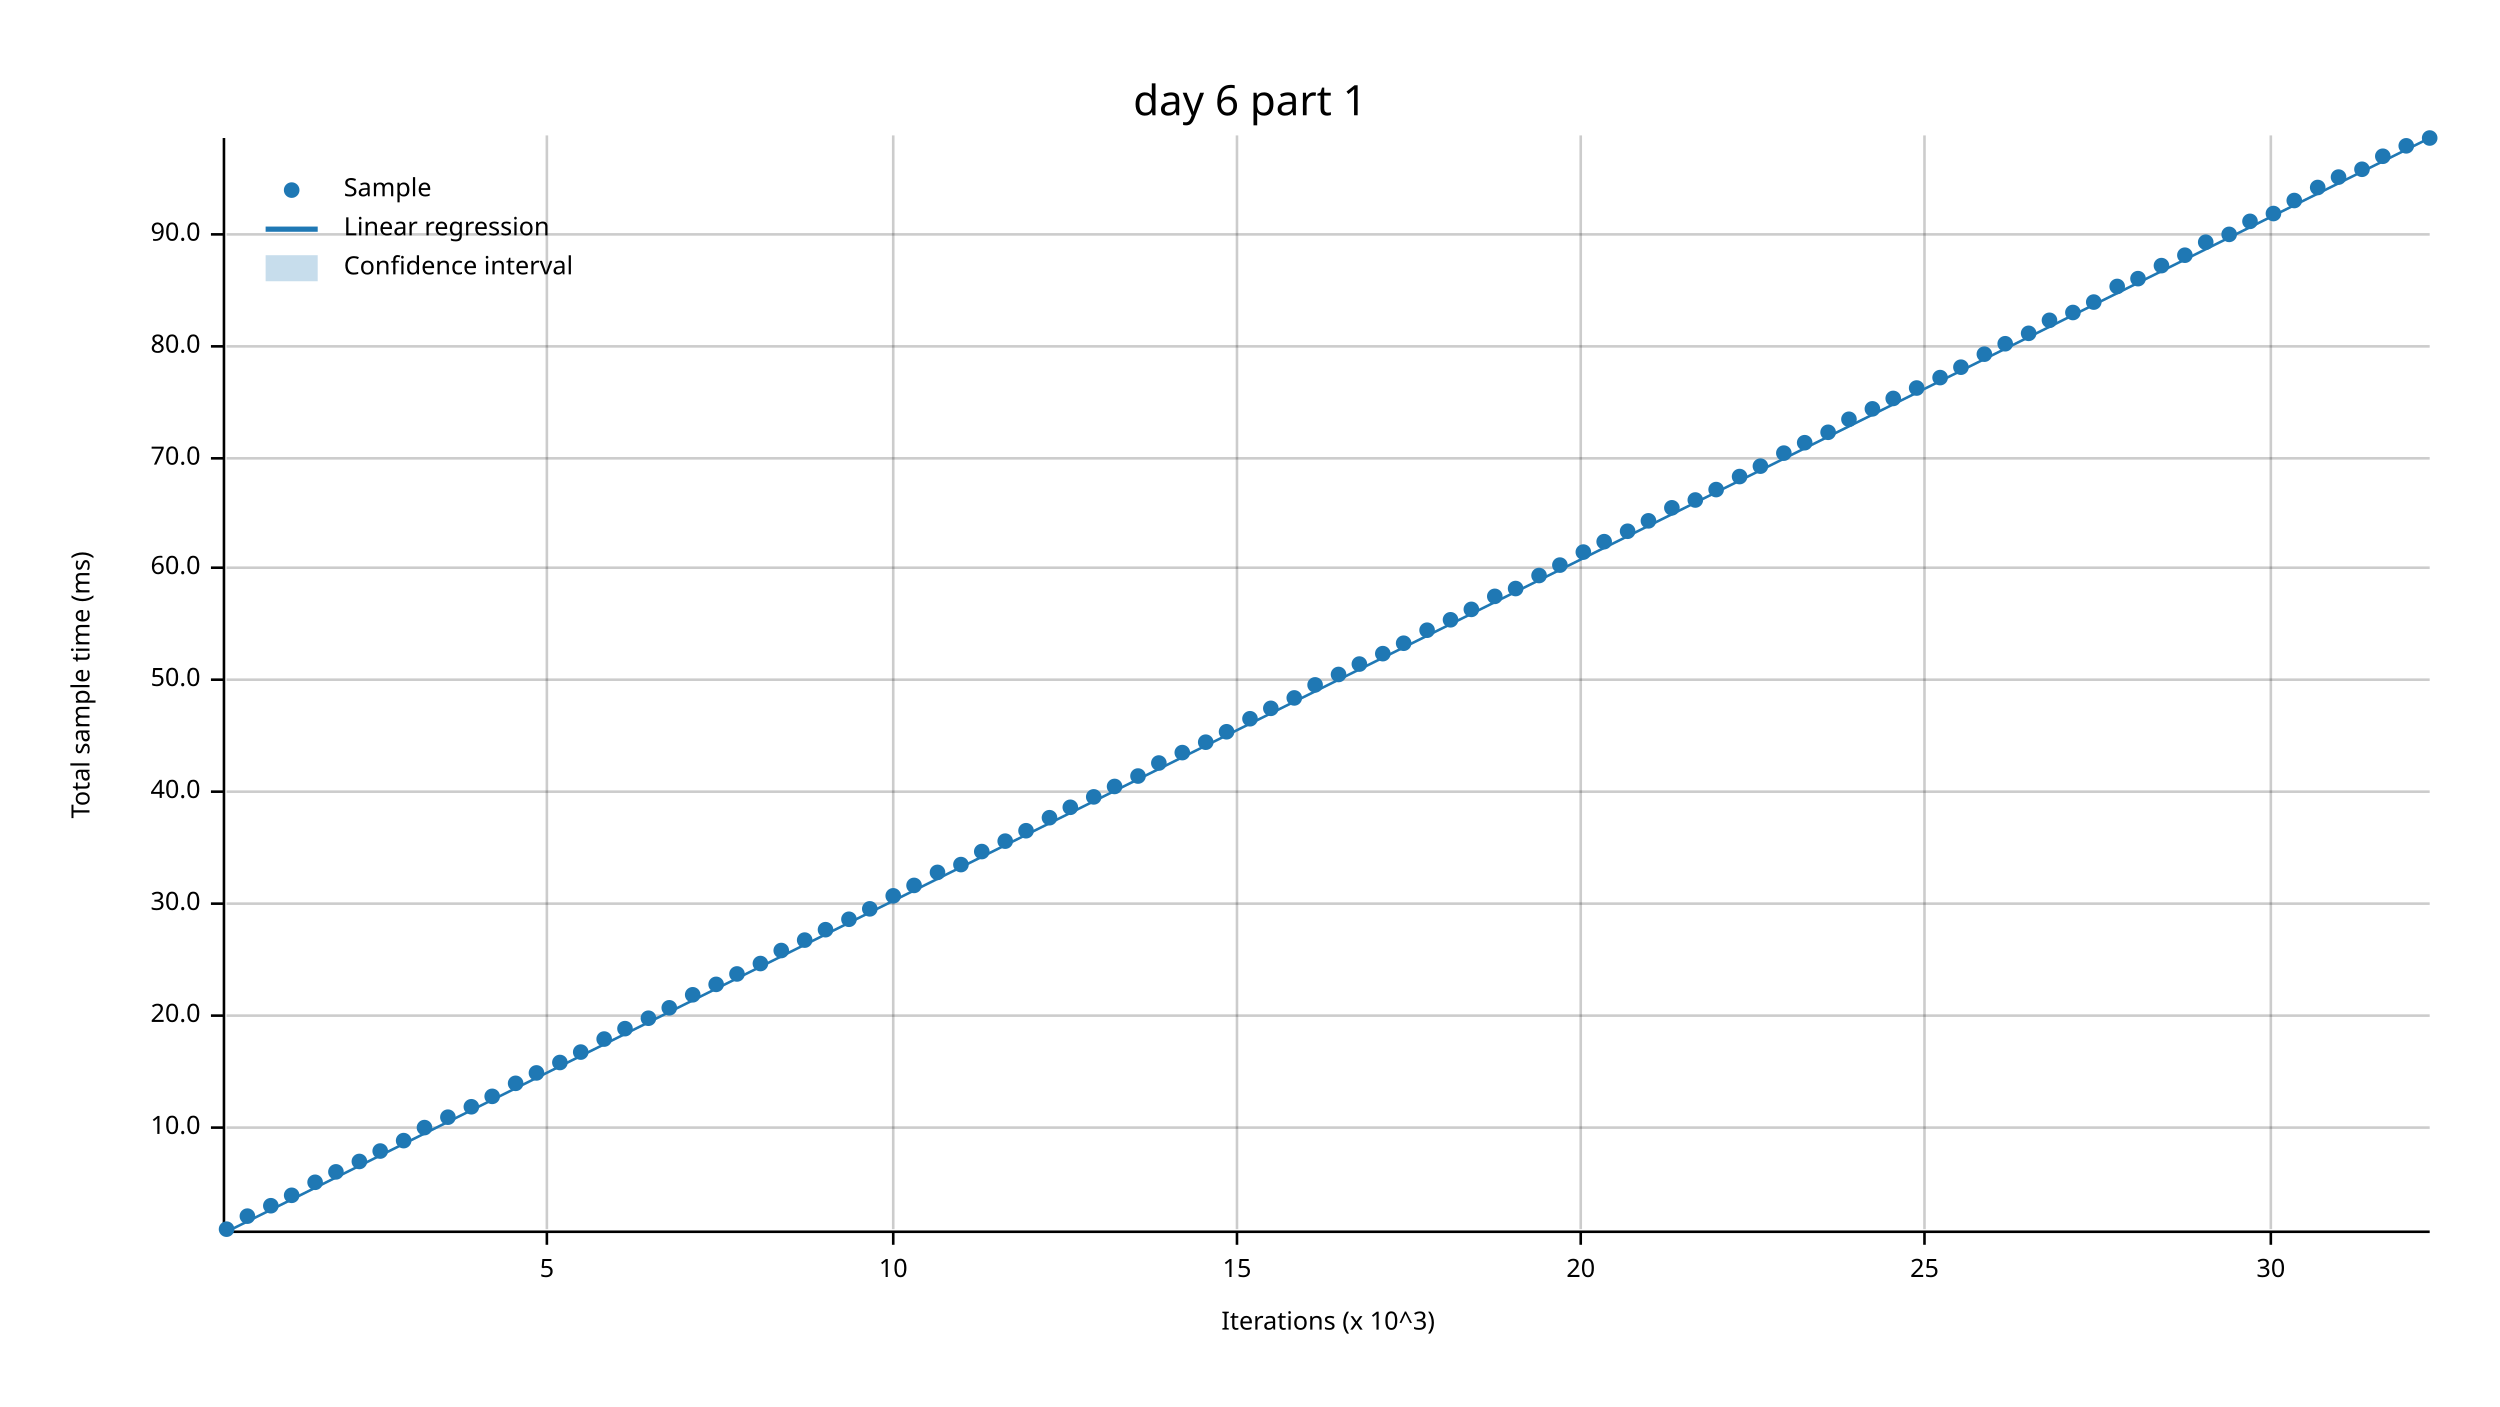
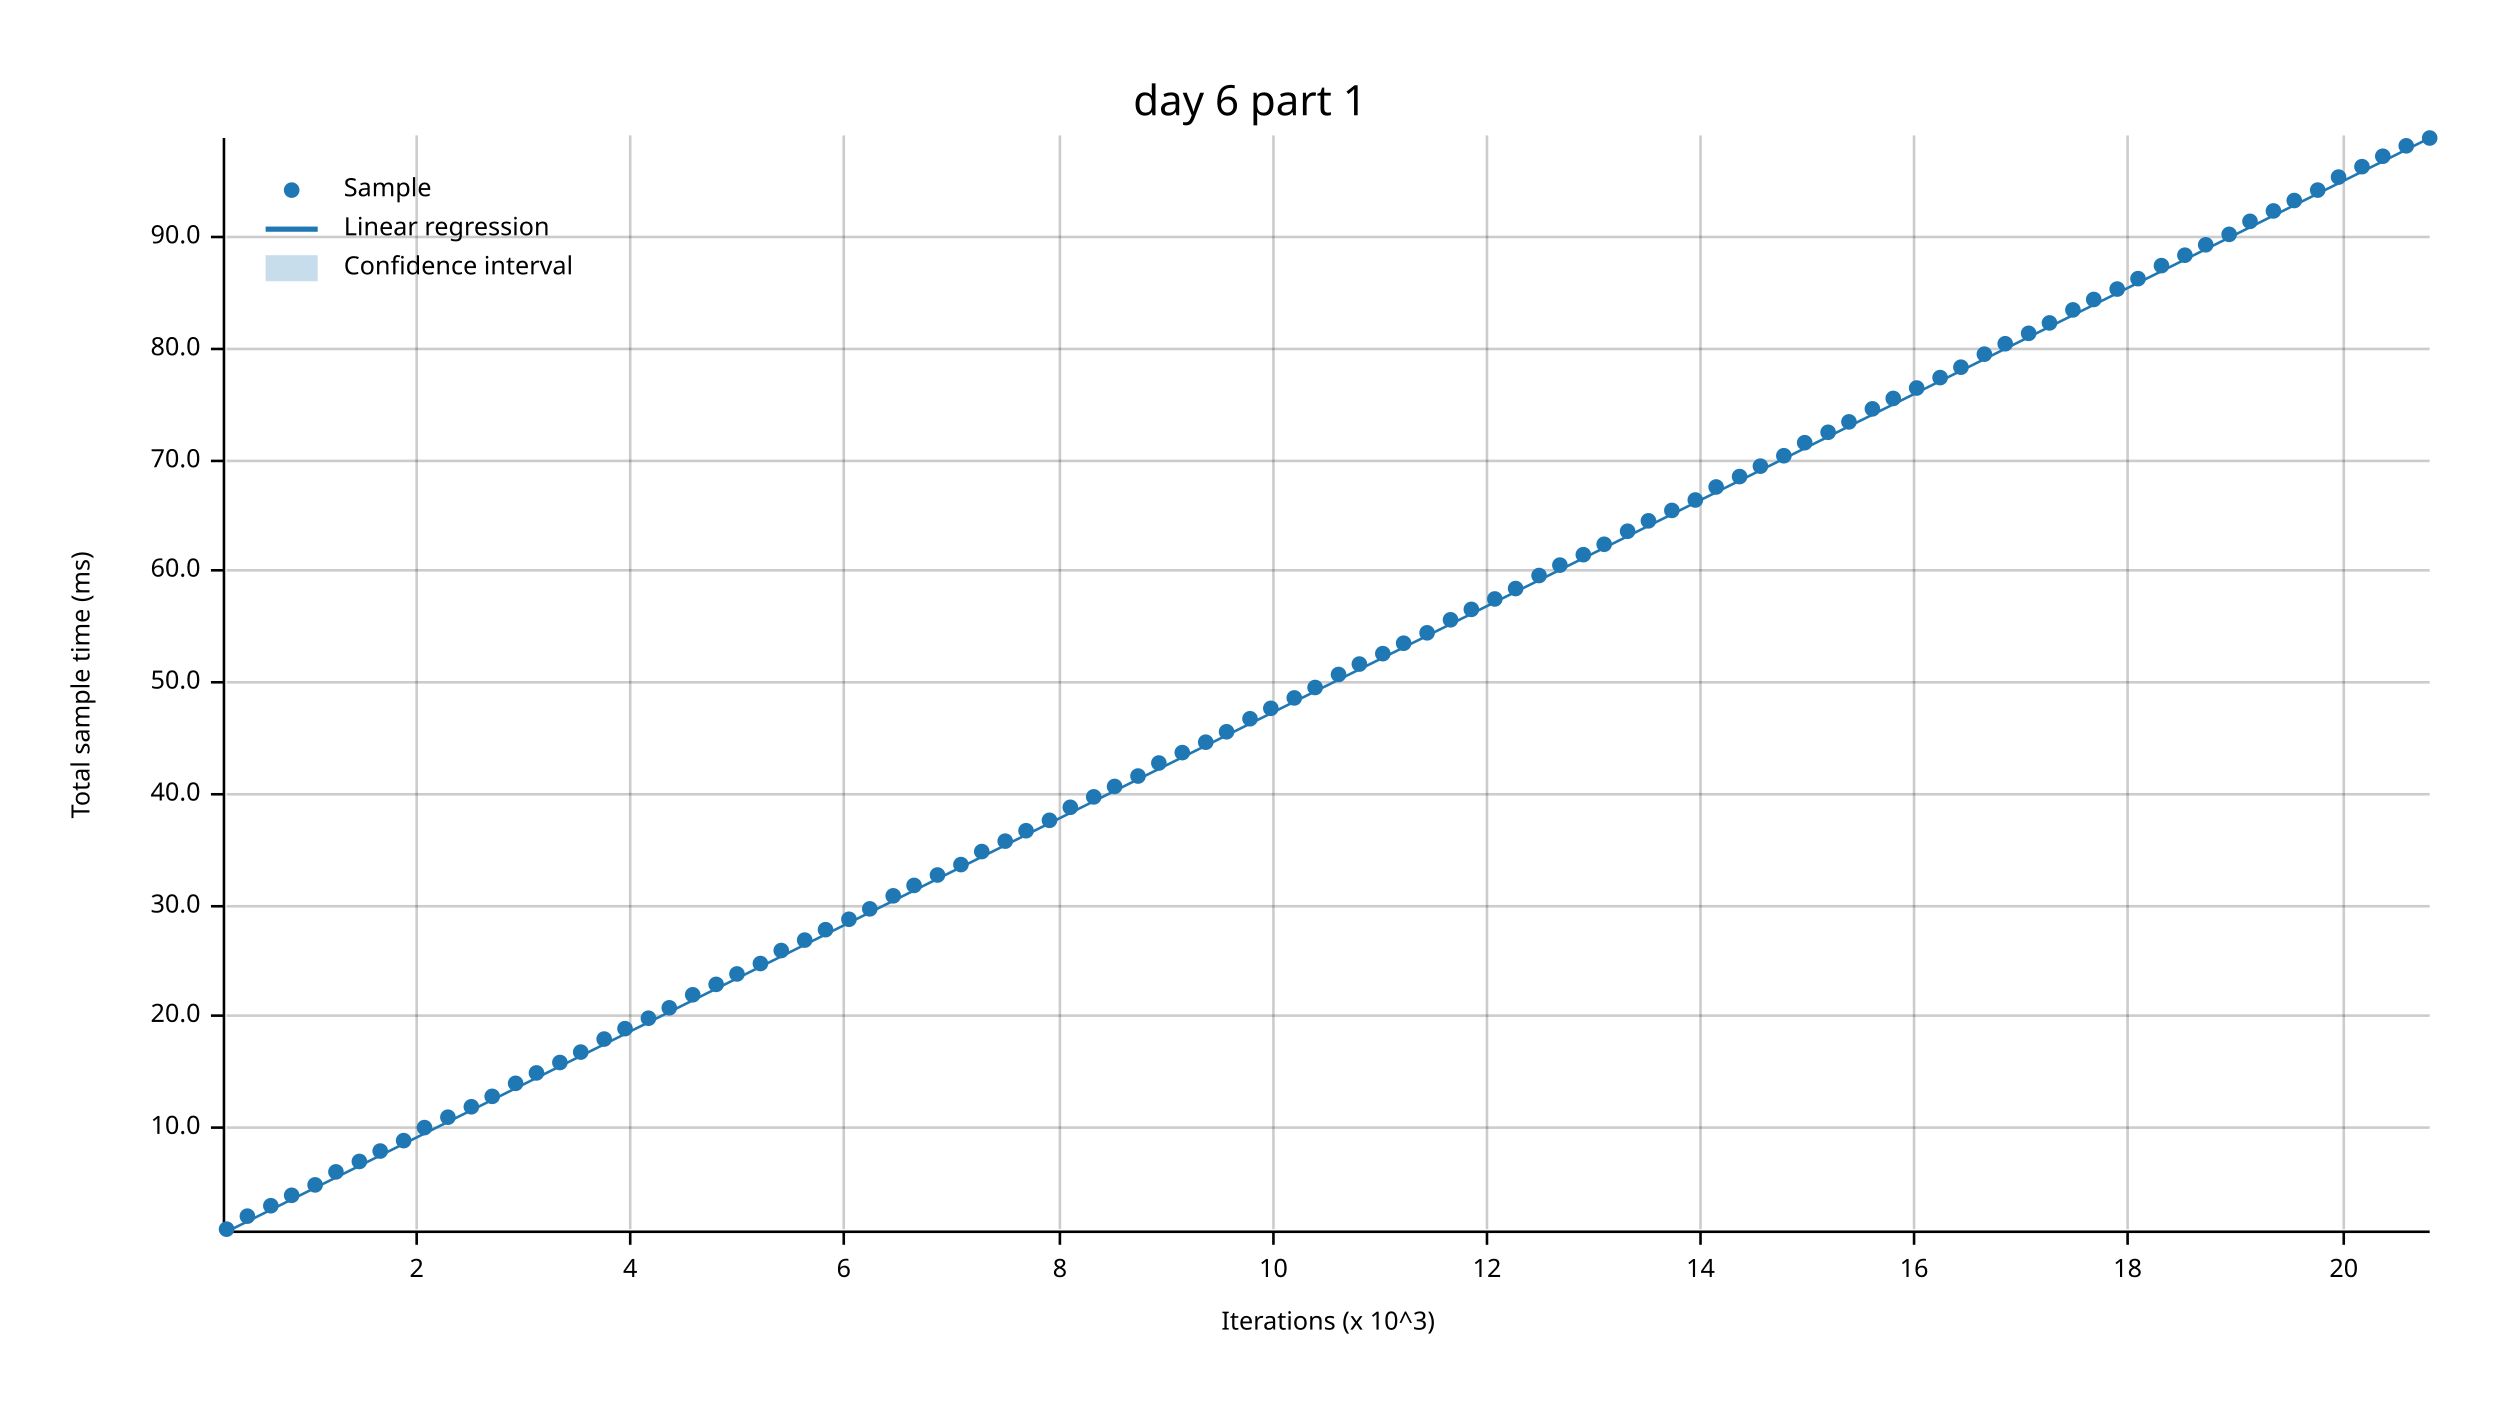
<svg xmlns="http://www.w3.org/2000/svg" width="960" height="540" viewBox="0 0 960 540">
  <text x="480" y="32" dy="0.76em" text-anchor="middle" font-family="sans-serif" font-size="16.129" opacity="1" fill="#000000">
day 6 part 1
</text>
  <text x="27" y="263" dy="0.76em" text-anchor="middle" font-family="sans-serif" font-size="9.677" opacity="1" fill="#000000" transform="rotate(270, 27, 263)">
Total sample time (ms)
</text>
  <text x="510" y="513" dy="-0.5ex" text-anchor="middle" font-family="sans-serif" font-size="9.677" opacity="1" fill="#000000">
Iterations (x 10^3)
</text>
-   <line opacity="0.2" stroke="#000000" stroke-width="1" x1="210" y1="472" x2="210" y2="52" />
-   <line opacity="0.2" stroke="#000000" stroke-width="1" x1="343" y1="472" x2="343" y2="52" />
-   <line opacity="0.2" stroke="#000000" stroke-width="1" x1="475" y1="472" x2="475" y2="52" />
-   <line opacity="0.2" stroke="#000000" stroke-width="1" x1="607" y1="472" x2="607" y2="52" />
-   <line opacity="0.2" stroke="#000000" stroke-width="1" x1="739" y1="472" x2="739" y2="52" />
-   <line opacity="0.2" stroke="#000000" stroke-width="1" x1="872" y1="472" x2="872" y2="52" />
+   <line opacity="0.2" stroke="#000000" stroke-width="1" x1="160" y1="472" x2="160" y2="52" />
+   <line opacity="0.2" stroke="#000000" stroke-width="1" x1="242" y1="472" x2="242" y2="52" />
+   <line opacity="0.2" stroke="#000000" stroke-width="1" x1="324" y1="472" x2="324" y2="52" />
+   <line opacity="0.2" stroke="#000000" stroke-width="1" x1="407" y1="472" x2="407" y2="52" />
+   <line opacity="0.2" stroke="#000000" stroke-width="1" x1="489" y1="472" x2="489" y2="52" />
+   <line opacity="0.2" stroke="#000000" stroke-width="1" x1="571" y1="472" x2="571" y2="52" />
+   <line opacity="0.2" stroke="#000000" stroke-width="1" x1="653" y1="472" x2="653" y2="52" />
+   <line opacity="0.2" stroke="#000000" stroke-width="1" x1="735" y1="472" x2="735" y2="52" />
+   <line opacity="0.2" stroke="#000000" stroke-width="1" x1="817" y1="472" x2="817" y2="52" />
+   <line opacity="0.2" stroke="#000000" stroke-width="1" x1="900" y1="472" x2="900" y2="52" />
  <line opacity="0.2" stroke="#000000" stroke-width="1" x1="87" y1="433" x2="933" y2="433" />
  <line opacity="0.2" stroke="#000000" stroke-width="1" x1="87" y1="390" x2="933" y2="390" />
-   <line opacity="0.2" stroke="#000000" stroke-width="1" x1="87" y1="347" x2="933" y2="347" />
-   <line opacity="0.2" stroke="#000000" stroke-width="1" x1="87" y1="304" x2="933" y2="304" />
-   <line opacity="0.2" stroke="#000000" stroke-width="1" x1="87" y1="261" x2="933" y2="261" />
-   <line opacity="0.2" stroke="#000000" stroke-width="1" x1="87" y1="218" x2="933" y2="218" />
-   <line opacity="0.2" stroke="#000000" stroke-width="1" x1="87" y1="176" x2="933" y2="176" />
-   <line opacity="0.2" stroke="#000000" stroke-width="1" x1="87" y1="133" x2="933" y2="133" />
-   <line opacity="0.2" stroke="#000000" stroke-width="1" x1="87" y1="90" x2="933" y2="90" />
+   <line opacity="0.2" stroke="#000000" stroke-width="1" x1="87" y1="348" x2="933" y2="348" />
+   <line opacity="0.2" stroke="#000000" stroke-width="1" x1="87" y1="305" x2="933" y2="305" />
+   <line opacity="0.2" stroke="#000000" stroke-width="1" x1="87" y1="262" x2="933" y2="262" />
+   <line opacity="0.2" stroke="#000000" stroke-width="1" x1="87" y1="219" x2="933" y2="219" />
+   <line opacity="0.2" stroke="#000000" stroke-width="1" x1="87" y1="177" x2="933" y2="177" />
+   <line opacity="0.2" stroke="#000000" stroke-width="1" x1="87" y1="134" x2="933" y2="134" />
+   <line opacity="0.2" stroke="#000000" stroke-width="1" x1="87" y1="91" x2="933" y2="91" />
  <polyline fill="none" opacity="1" stroke="#000000" stroke-width="1" points="86,53 86,473 " />
  <text x="77" y="433" dy="0.5ex" text-anchor="end" font-family="sans-serif" font-size="9.677" opacity="1" fill="#000000">
10.0
</text>
  <polyline fill="none" opacity="1" stroke="#000000" stroke-width="1" points="81,433 86,433 " />
  <text x="77" y="390" dy="0.5ex" text-anchor="end" font-family="sans-serif" font-size="9.677" opacity="1" fill="#000000">
20.0
</text>
  <polyline fill="none" opacity="1" stroke="#000000" stroke-width="1" points="81,390 86,390 " />
-   <text x="77" y="347" dy="0.5ex" text-anchor="end" font-family="sans-serif" font-size="9.677" opacity="1" fill="#000000">
+   <text x="77" y="348" dy="0.5ex" text-anchor="end" font-family="sans-serif" font-size="9.677" opacity="1" fill="#000000">
30.0
</text>
-   <polyline fill="none" opacity="1" stroke="#000000" stroke-width="1" points="81,347 86,347 " />
-   <text x="77" y="304" dy="0.5ex" text-anchor="end" font-family="sans-serif" font-size="9.677" opacity="1" fill="#000000">
+   <polyline fill="none" opacity="1" stroke="#000000" stroke-width="1" points="81,348 86,348 " />
+   <text x="77" y="305" dy="0.5ex" text-anchor="end" font-family="sans-serif" font-size="9.677" opacity="1" fill="#000000">
40.0
</text>
-   <polyline fill="none" opacity="1" stroke="#000000" stroke-width="1" points="81,304 86,304 " />
-   <text x="77" y="261" dy="0.5ex" text-anchor="end" font-family="sans-serif" font-size="9.677" opacity="1" fill="#000000">
+   <polyline fill="none" opacity="1" stroke="#000000" stroke-width="1" points="81,305 86,305 " />
+   <text x="77" y="262" dy="0.5ex" text-anchor="end" font-family="sans-serif" font-size="9.677" opacity="1" fill="#000000">
50.0
</text>
-   <polyline fill="none" opacity="1" stroke="#000000" stroke-width="1" points="81,261 86,261 " />
-   <text x="77" y="218" dy="0.5ex" text-anchor="end" font-family="sans-serif" font-size="9.677" opacity="1" fill="#000000">
+   <polyline fill="none" opacity="1" stroke="#000000" stroke-width="1" points="81,262 86,262 " />
+   <text x="77" y="219" dy="0.5ex" text-anchor="end" font-family="sans-serif" font-size="9.677" opacity="1" fill="#000000">
60.0
</text>
-   <polyline fill="none" opacity="1" stroke="#000000" stroke-width="1" points="81,218 86,218 " />
-   <text x="77" y="176" dy="0.5ex" text-anchor="end" font-family="sans-serif" font-size="9.677" opacity="1" fill="#000000">
+   <polyline fill="none" opacity="1" stroke="#000000" stroke-width="1" points="81,219 86,219 " />
+   <text x="77" y="177" dy="0.5ex" text-anchor="end" font-family="sans-serif" font-size="9.677" opacity="1" fill="#000000">
70.0
</text>
-   <polyline fill="none" opacity="1" stroke="#000000" stroke-width="1" points="81,176 86,176 " />
-   <text x="77" y="133" dy="0.5ex" text-anchor="end" font-family="sans-serif" font-size="9.677" opacity="1" fill="#000000">
+   <polyline fill="none" opacity="1" stroke="#000000" stroke-width="1" points="81,177 86,177 " />
+   <text x="77" y="134" dy="0.5ex" text-anchor="end" font-family="sans-serif" font-size="9.677" opacity="1" fill="#000000">
80.0
</text>
-   <polyline fill="none" opacity="1" stroke="#000000" stroke-width="1" points="81,133 86,133 " />
-   <text x="77" y="90" dy="0.5ex" text-anchor="end" font-family="sans-serif" font-size="9.677" opacity="1" fill="#000000">
+   <polyline fill="none" opacity="1" stroke="#000000" stroke-width="1" points="81,134 86,134 " />
+   <text x="77" y="91" dy="0.5ex" text-anchor="end" font-family="sans-serif" font-size="9.677" opacity="1" fill="#000000">
90.0
</text>
-   <polyline fill="none" opacity="1" stroke="#000000" stroke-width="1" points="81,90 86,90 " />
+   <polyline fill="none" opacity="1" stroke="#000000" stroke-width="1" points="81,91 86,91 " />
  <polyline fill="none" opacity="1" stroke="#000000" stroke-width="1" points="87,473 933,473 " />
-   <text x="210" y="483" dy="0.76em" text-anchor="middle" font-family="sans-serif" font-size="9.677" opacity="1" fill="#000000">
- 5
- </text>
-   <polyline fill="none" opacity="1" stroke="#000000" stroke-width="1" points="210,473 210,478 " />
-   <text x="343" y="483" dy="0.76em" text-anchor="middle" font-family="sans-serif" font-size="9.677" opacity="1" fill="#000000">
+   <text x="160" y="483" dy="0.76em" text-anchor="middle" font-family="sans-serif" font-size="9.677" opacity="1" fill="#000000">
+ 2
+ </text>
+   <polyline fill="none" opacity="1" stroke="#000000" stroke-width="1" points="160,473 160,478 " />
+   <text x="242" y="483" dy="0.76em" text-anchor="middle" font-family="sans-serif" font-size="9.677" opacity="1" fill="#000000">
+ 4
+ </text>
+   <polyline fill="none" opacity="1" stroke="#000000" stroke-width="1" points="242,473 242,478 " />
+   <text x="324" y="483" dy="0.76em" text-anchor="middle" font-family="sans-serif" font-size="9.677" opacity="1" fill="#000000">
+ 6
+ </text>
+   <polyline fill="none" opacity="1" stroke="#000000" stroke-width="1" points="324,473 324,478 " />
+   <text x="407" y="483" dy="0.76em" text-anchor="middle" font-family="sans-serif" font-size="9.677" opacity="1" fill="#000000">
+ 8
+ </text>
+   <polyline fill="none" opacity="1" stroke="#000000" stroke-width="1" points="407,473 407,478 " />
+   <text x="489" y="483" dy="0.76em" text-anchor="middle" font-family="sans-serif" font-size="9.677" opacity="1" fill="#000000">
10
</text>
-   <polyline fill="none" opacity="1" stroke="#000000" stroke-width="1" points="343,473 343,478 " />
-   <text x="475" y="483" dy="0.76em" text-anchor="middle" font-family="sans-serif" font-size="9.677" opacity="1" fill="#000000">
- 15
- </text>
-   <polyline fill="none" opacity="1" stroke="#000000" stroke-width="1" points="475,473 475,478 " />
-   <text x="607" y="483" dy="0.76em" text-anchor="middle" font-family="sans-serif" font-size="9.677" opacity="1" fill="#000000">
+   <polyline fill="none" opacity="1" stroke="#000000" stroke-width="1" points="489,473 489,478 " />
+   <text x="571" y="483" dy="0.76em" text-anchor="middle" font-family="sans-serif" font-size="9.677" opacity="1" fill="#000000">
+ 12
+ </text>
+   <polyline fill="none" opacity="1" stroke="#000000" stroke-width="1" points="571,473 571,478 " />
+   <text x="653" y="483" dy="0.76em" text-anchor="middle" font-family="sans-serif" font-size="9.677" opacity="1" fill="#000000">
+ 14
+ </text>
+   <polyline fill="none" opacity="1" stroke="#000000" stroke-width="1" points="653,473 653,478 " />
+   <text x="735" y="483" dy="0.76em" text-anchor="middle" font-family="sans-serif" font-size="9.677" opacity="1" fill="#000000">
+ 16
+ </text>
+   <polyline fill="none" opacity="1" stroke="#000000" stroke-width="1" points="735,473 735,478 " />
+   <text x="817" y="483" dy="0.76em" text-anchor="middle" font-family="sans-serif" font-size="9.677" opacity="1" fill="#000000">
+ 18
+ </text>
+   <polyline fill="none" opacity="1" stroke="#000000" stroke-width="1" points="817,473 817,478 " />
+   <text x="900" y="483" dy="0.76em" text-anchor="middle" font-family="sans-serif" font-size="9.677" opacity="1" fill="#000000">
20
</text>
-   <polyline fill="none" opacity="1" stroke="#000000" stroke-width="1" points="607,473 607,478 " />
-   <text x="739" y="483" dy="0.76em" text-anchor="middle" font-family="sans-serif" font-size="9.677" opacity="1" fill="#000000">
- 25
- </text>
-   <polyline fill="none" opacity="1" stroke="#000000" stroke-width="1" points="739,473 739,478 " />
-   <text x="872" y="483" dy="0.76em" text-anchor="middle" font-family="sans-serif" font-size="9.677" opacity="1" fill="#000000">
- 30
- </text>
-   <polyline fill="none" opacity="1" stroke="#000000" stroke-width="1" points="872,473 872,478 " />
+   <polyline fill="none" opacity="1" stroke="#000000" stroke-width="1" points="900,473 900,478 " />
  <circle cx="87" cy="472" r="3" opacity="1" fill="#1F78B4" stroke="none" stroke-width="1" />
  <circle cx="95" cy="467" r="3" opacity="1" fill="#1F78B4" stroke="none" stroke-width="1" />
  <circle cx="104" cy="463" r="3" opacity="1" fill="#1F78B4" stroke="none" stroke-width="1" />
  <circle cx="112" cy="459" r="3" opacity="1" fill="#1F78B4" stroke="none" stroke-width="1" />
-   <circle cx="121" cy="454" r="3" opacity="1" fill="#1F78B4" stroke="none" stroke-width="1" />
+   <circle cx="121" cy="455" r="3" opacity="1" fill="#1F78B4" stroke="none" stroke-width="1" />
  <circle cx="129" cy="450" r="3" opacity="1" fill="#1F78B4" stroke="none" stroke-width="1" />
  <circle cx="138" cy="446" r="3" opacity="1" fill="#1F78B4" stroke="none" stroke-width="1" />
  <circle cx="146" cy="442" r="3" opacity="1" fill="#1F78B4" stroke="none" stroke-width="1" />
  <circle cx="155" cy="438" r="3" opacity="1" fill="#1F78B4" stroke="none" stroke-width="1" />
  <circle cx="163" cy="433" r="3" opacity="1" fill="#1F78B4" stroke="none" stroke-width="1" />
  <circle cx="172" cy="429" r="3" opacity="1" fill="#1F78B4" stroke="none" stroke-width="1" />
  <circle cx="181" cy="425" r="3" opacity="1" fill="#1F78B4" stroke="none" stroke-width="1" />
  <circle cx="189" cy="421" r="3" opacity="1" fill="#1F78B4" stroke="none" stroke-width="1" />
  <circle cx="198" cy="416" r="3" opacity="1" fill="#1F78B4" stroke="none" stroke-width="1" />
  <circle cx="206" cy="412" r="3" opacity="1" fill="#1F78B4" stroke="none" stroke-width="1" />
  <circle cx="215" cy="408" r="3" opacity="1" fill="#1F78B4" stroke="none" stroke-width="1" />
  <circle cx="223" cy="404" r="3" opacity="1" fill="#1F78B4" stroke="none" stroke-width="1" />
  <circle cx="232" cy="399" r="3" opacity="1" fill="#1F78B4" stroke="none" stroke-width="1" />
  <circle cx="240" cy="395" r="3" opacity="1" fill="#1F78B4" stroke="none" stroke-width="1" />
  <circle cx="249" cy="391" r="3" opacity="1" fill="#1F78B4" stroke="none" stroke-width="1" />
  <circle cx="257" cy="387" r="3" opacity="1" fill="#1F78B4" stroke="none" stroke-width="1" />
  <circle cx="266" cy="382" r="3" opacity="1" fill="#1F78B4" stroke="none" stroke-width="1" />
  <circle cx="275" cy="378" r="3" opacity="1" fill="#1F78B4" stroke="none" stroke-width="1" />
  <circle cx="283" cy="374" r="3" opacity="1" fill="#1F78B4" stroke="none" stroke-width="1" />
  <circle cx="292" cy="370" r="3" opacity="1" fill="#1F78B4" stroke="none" stroke-width="1" />
  <circle cx="300" cy="365" r="3" opacity="1" fill="#1F78B4" stroke="none" stroke-width="1" />
  <circle cx="309" cy="361" r="3" opacity="1" fill="#1F78B4" stroke="none" stroke-width="1" />
  <circle cx="317" cy="357" r="3" opacity="1" fill="#1F78B4" stroke="none" stroke-width="1" />
  <circle cx="326" cy="353" r="3" opacity="1" fill="#1F78B4" stroke="none" stroke-width="1" />
  <circle cx="334" cy="349" r="3" opacity="1" fill="#1F78B4" stroke="none" stroke-width="1" />
  <circle cx="343" cy="344" r="3" opacity="1" fill="#1F78B4" stroke="none" stroke-width="1" />
  <circle cx="351" cy="340" r="3" opacity="1" fill="#1F78B4" stroke="none" stroke-width="1" />
-   <circle cx="360" cy="335" r="3" opacity="1" fill="#1F78B4" stroke="none" stroke-width="1" />
+   <circle cx="360" cy="336" r="3" opacity="1" fill="#1F78B4" stroke="none" stroke-width="1" />
  <circle cx="369" cy="332" r="3" opacity="1" fill="#1F78B4" stroke="none" stroke-width="1" />
  <circle cx="377" cy="327" r="3" opacity="1" fill="#1F78B4" stroke="none" stroke-width="1" />
  <circle cx="386" cy="323" r="3" opacity="1" fill="#1F78B4" stroke="none" stroke-width="1" />
  <circle cx="394" cy="319" r="3" opacity="1" fill="#1F78B4" stroke="none" stroke-width="1" />
-   <circle cx="403" cy="314" r="3" opacity="1" fill="#1F78B4" stroke="none" stroke-width="1" />
+   <circle cx="403" cy="315" r="3" opacity="1" fill="#1F78B4" stroke="none" stroke-width="1" />
  <circle cx="411" cy="310" r="3" opacity="1" fill="#1F78B4" stroke="none" stroke-width="1" />
  <circle cx="420" cy="306" r="3" opacity="1" fill="#1F78B4" stroke="none" stroke-width="1" />
  <circle cx="428" cy="302" r="3" opacity="1" fill="#1F78B4" stroke="none" stroke-width="1" />
  <circle cx="437" cy="298" r="3" opacity="1" fill="#1F78B4" stroke="none" stroke-width="1" />
  <circle cx="445" cy="293" r="3" opacity="1" fill="#1F78B4" stroke="none" stroke-width="1" />
  <circle cx="454" cy="289" r="3" opacity="1" fill="#1F78B4" stroke="none" stroke-width="1" />
  <circle cx="463" cy="285" r="3" opacity="1" fill="#1F78B4" stroke="none" stroke-width="1" />
  <circle cx="471" cy="281" r="3" opacity="1" fill="#1F78B4" stroke="none" stroke-width="1" />
  <circle cx="480" cy="276" r="3" opacity="1" fill="#1F78B4" stroke="none" stroke-width="1" />
  <circle cx="488" cy="272" r="3" opacity="1" fill="#1F78B4" stroke="none" stroke-width="1" />
  <circle cx="497" cy="268" r="3" opacity="1" fill="#1F78B4" stroke="none" stroke-width="1" />
-   <circle cx="505" cy="263" r="3" opacity="1" fill="#1F78B4" stroke="none" stroke-width="1" />
+   <circle cx="505" cy="264" r="3" opacity="1" fill="#1F78B4" stroke="none" stroke-width="1" />
  <circle cx="514" cy="259" r="3" opacity="1" fill="#1F78B4" stroke="none" stroke-width="1" />
  <circle cx="522" cy="255" r="3" opacity="1" fill="#1F78B4" stroke="none" stroke-width="1" />
  <circle cx="531" cy="251" r="3" opacity="1" fill="#1F78B4" stroke="none" stroke-width="1" />
  <circle cx="539" cy="247" r="3" opacity="1" fill="#1F78B4" stroke="none" stroke-width="1" />
-   <circle cx="548" cy="242" r="3" opacity="1" fill="#1F78B4" stroke="none" stroke-width="1" />
+   <circle cx="548" cy="243" r="3" opacity="1" fill="#1F78B4" stroke="none" stroke-width="1" />
  <circle cx="557" cy="238" r="3" opacity="1" fill="#1F78B4" stroke="none" stroke-width="1" />
  <circle cx="565" cy="234" r="3" opacity="1" fill="#1F78B4" stroke="none" stroke-width="1" />
-   <circle cx="574" cy="229" r="3" opacity="1" fill="#1F78B4" stroke="none" stroke-width="1" />
+   <circle cx="574" cy="230" r="3" opacity="1" fill="#1F78B4" stroke="none" stroke-width="1" />
  <circle cx="582" cy="226" r="3" opacity="1" fill="#1F78B4" stroke="none" stroke-width="1" />
  <circle cx="591" cy="221" r="3" opacity="1" fill="#1F78B4" stroke="none" stroke-width="1" />
  <circle cx="599" cy="217" r="3" opacity="1" fill="#1F78B4" stroke="none" stroke-width="1" />
-   <circle cx="608" cy="212" r="3" opacity="1" fill="#1F78B4" stroke="none" stroke-width="1" />
-   <circle cx="616" cy="208" r="3" opacity="1" fill="#1F78B4" stroke="none" stroke-width="1" />
+   <circle cx="608" cy="213" r="3" opacity="1" fill="#1F78B4" stroke="none" stroke-width="1" />
+   <circle cx="616" cy="209" r="3" opacity="1" fill="#1F78B4" stroke="none" stroke-width="1" />
  <circle cx="625" cy="204" r="3" opacity="1" fill="#1F78B4" stroke="none" stroke-width="1" />
  <circle cx="633" cy="200" r="3" opacity="1" fill="#1F78B4" stroke="none" stroke-width="1" />
-   <circle cx="642" cy="195" r="3" opacity="1" fill="#1F78B4" stroke="none" stroke-width="1" />
+   <circle cx="642" cy="196" r="3" opacity="1" fill="#1F78B4" stroke="none" stroke-width="1" />
  <circle cx="651" cy="192" r="3" opacity="1" fill="#1F78B4" stroke="none" stroke-width="1" />
-   <circle cx="659" cy="188" r="3" opacity="1" fill="#1F78B4" stroke="none" stroke-width="1" />
+   <circle cx="659" cy="187" r="3" opacity="1" fill="#1F78B4" stroke="none" stroke-width="1" />
  <circle cx="668" cy="183" r="3" opacity="1" fill="#1F78B4" stroke="none" stroke-width="1" />
  <circle cx="676" cy="179" r="3" opacity="1" fill="#1F78B4" stroke="none" stroke-width="1" />
-   <circle cx="685" cy="174" r="3" opacity="1" fill="#1F78B4" stroke="none" stroke-width="1" />
+   <circle cx="685" cy="175" r="3" opacity="1" fill="#1F78B4" stroke="none" stroke-width="1" />
  <circle cx="693" cy="170" r="3" opacity="1" fill="#1F78B4" stroke="none" stroke-width="1" />
  <circle cx="702" cy="166" r="3" opacity="1" fill="#1F78B4" stroke="none" stroke-width="1" />
-   <circle cx="710" cy="161" r="3" opacity="1" fill="#1F78B4" stroke="none" stroke-width="1" />
+   <circle cx="710" cy="162" r="3" opacity="1" fill="#1F78B4" stroke="none" stroke-width="1" />
  <circle cx="719" cy="157" r="3" opacity="1" fill="#1F78B4" stroke="none" stroke-width="1" />
  <circle cx="727" cy="153" r="3" opacity="1" fill="#1F78B4" stroke="none" stroke-width="1" />
  <circle cx="736" cy="149" r="3" opacity="1" fill="#1F78B4" stroke="none" stroke-width="1" />
  <circle cx="745" cy="145" r="3" opacity="1" fill="#1F78B4" stroke="none" stroke-width="1" />
  <circle cx="753" cy="141" r="3" opacity="1" fill="#1F78B4" stroke="none" stroke-width="1" />
  <circle cx="762" cy="136" r="3" opacity="1" fill="#1F78B4" stroke="none" stroke-width="1" />
  <circle cx="770" cy="132" r="3" opacity="1" fill="#1F78B4" stroke="none" stroke-width="1" />
  <circle cx="779" cy="128" r="3" opacity="1" fill="#1F78B4" stroke="none" stroke-width="1" />
-   <circle cx="787" cy="123" r="3" opacity="1" fill="#1F78B4" stroke="none" stroke-width="1" />
-   <circle cx="796" cy="120" r="3" opacity="1" fill="#1F78B4" stroke="none" stroke-width="1" />
-   <circle cx="804" cy="116" r="3" opacity="1" fill="#1F78B4" stroke="none" stroke-width="1" />
-   <circle cx="813" cy="110" r="3" opacity="1" fill="#1F78B4" stroke="none" stroke-width="1" />
+   <circle cx="787" cy="124" r="3" opacity="1" fill="#1F78B4" stroke="none" stroke-width="1" />
+   <circle cx="796" cy="119" r="3" opacity="1" fill="#1F78B4" stroke="none" stroke-width="1" />
+   <circle cx="804" cy="115" r="3" opacity="1" fill="#1F78B4" stroke="none" stroke-width="1" />
+   <circle cx="813" cy="111" r="3" opacity="1" fill="#1F78B4" stroke="none" stroke-width="1" />
  <circle cx="821" cy="107" r="3" opacity="1" fill="#1F78B4" stroke="none" stroke-width="1" />
  <circle cx="830" cy="102" r="3" opacity="1" fill="#1F78B4" stroke="none" stroke-width="1" />
  <circle cx="839" cy="98" r="3" opacity="1" fill="#1F78B4" stroke="none" stroke-width="1" />
-   <circle cx="847" cy="93" r="3" opacity="1" fill="#1F78B4" stroke="none" stroke-width="1" />
+   <circle cx="847" cy="94" r="3" opacity="1" fill="#1F78B4" stroke="none" stroke-width="1" />
  <circle cx="856" cy="90" r="3" opacity="1" fill="#1F78B4" stroke="none" stroke-width="1" />
  <circle cx="864" cy="85" r="3" opacity="1" fill="#1F78B4" stroke="none" stroke-width="1" />
-   <circle cx="873" cy="82" r="3" opacity="1" fill="#1F78B4" stroke="none" stroke-width="1" />
+   <circle cx="873" cy="81" r="3" opacity="1" fill="#1F78B4" stroke="none" stroke-width="1" />
  <circle cx="881" cy="77" r="3" opacity="1" fill="#1F78B4" stroke="none" stroke-width="1" />
-   <circle cx="890" cy="72" r="3" opacity="1" fill="#1F78B4" stroke="none" stroke-width="1" />
+   <circle cx="890" cy="73" r="3" opacity="1" fill="#1F78B4" stroke="none" stroke-width="1" />
  <circle cx="898" cy="68" r="3" opacity="1" fill="#1F78B4" stroke="none" stroke-width="1" />
-   <circle cx="907" cy="65" r="3" opacity="1" fill="#1F78B4" stroke="none" stroke-width="1" />
+   <circle cx="907" cy="64" r="3" opacity="1" fill="#1F78B4" stroke="none" stroke-width="1" />
  <circle cx="915" cy="60" r="3" opacity="1" fill="#1F78B4" stroke="none" stroke-width="1" />
  <circle cx="924" cy="56" r="3" opacity="1" fill="#1F78B4" stroke="none" stroke-width="1" />
  <circle cx="933" cy="53" r="3" opacity="1" fill="#1F78B4" stroke="none" stroke-width="1" />
  <polyline fill="none" opacity="1" stroke="#1F78B4" stroke-width="1" points="87,473 933,53 " />
  <polygon opacity="0.25" fill="#1F78B4" points="87,473 933,53 933,53 " />
  <text x="132" y="68" dy="0.76em" text-anchor="start" font-family="sans-serif" font-size="9.677" opacity="1" fill="#000000">
Sample
</text>
  <text x="132" y="83" dy="0.76em" text-anchor="start" font-family="sans-serif" font-size="9.677" opacity="1" fill="#000000">
Linear regression
</text>
  <text x="132" y="98" dy="0.76em" text-anchor="start" font-family="sans-serif" font-size="9.677" opacity="1" fill="#000000">
Confidence interval
</text>
  <circle cx="112" cy="73" r="3" opacity="1" fill="#1F78B4" stroke="none" stroke-width="1" />
  <polyline fill="none" opacity="1" stroke="#1F78B4" stroke-width="2" points="102,88 122,88 " />
  <rect x="102" y="98" width="20" height="10" opacity="0.25" fill="#1F78B4" stroke="none" />
</svg>
